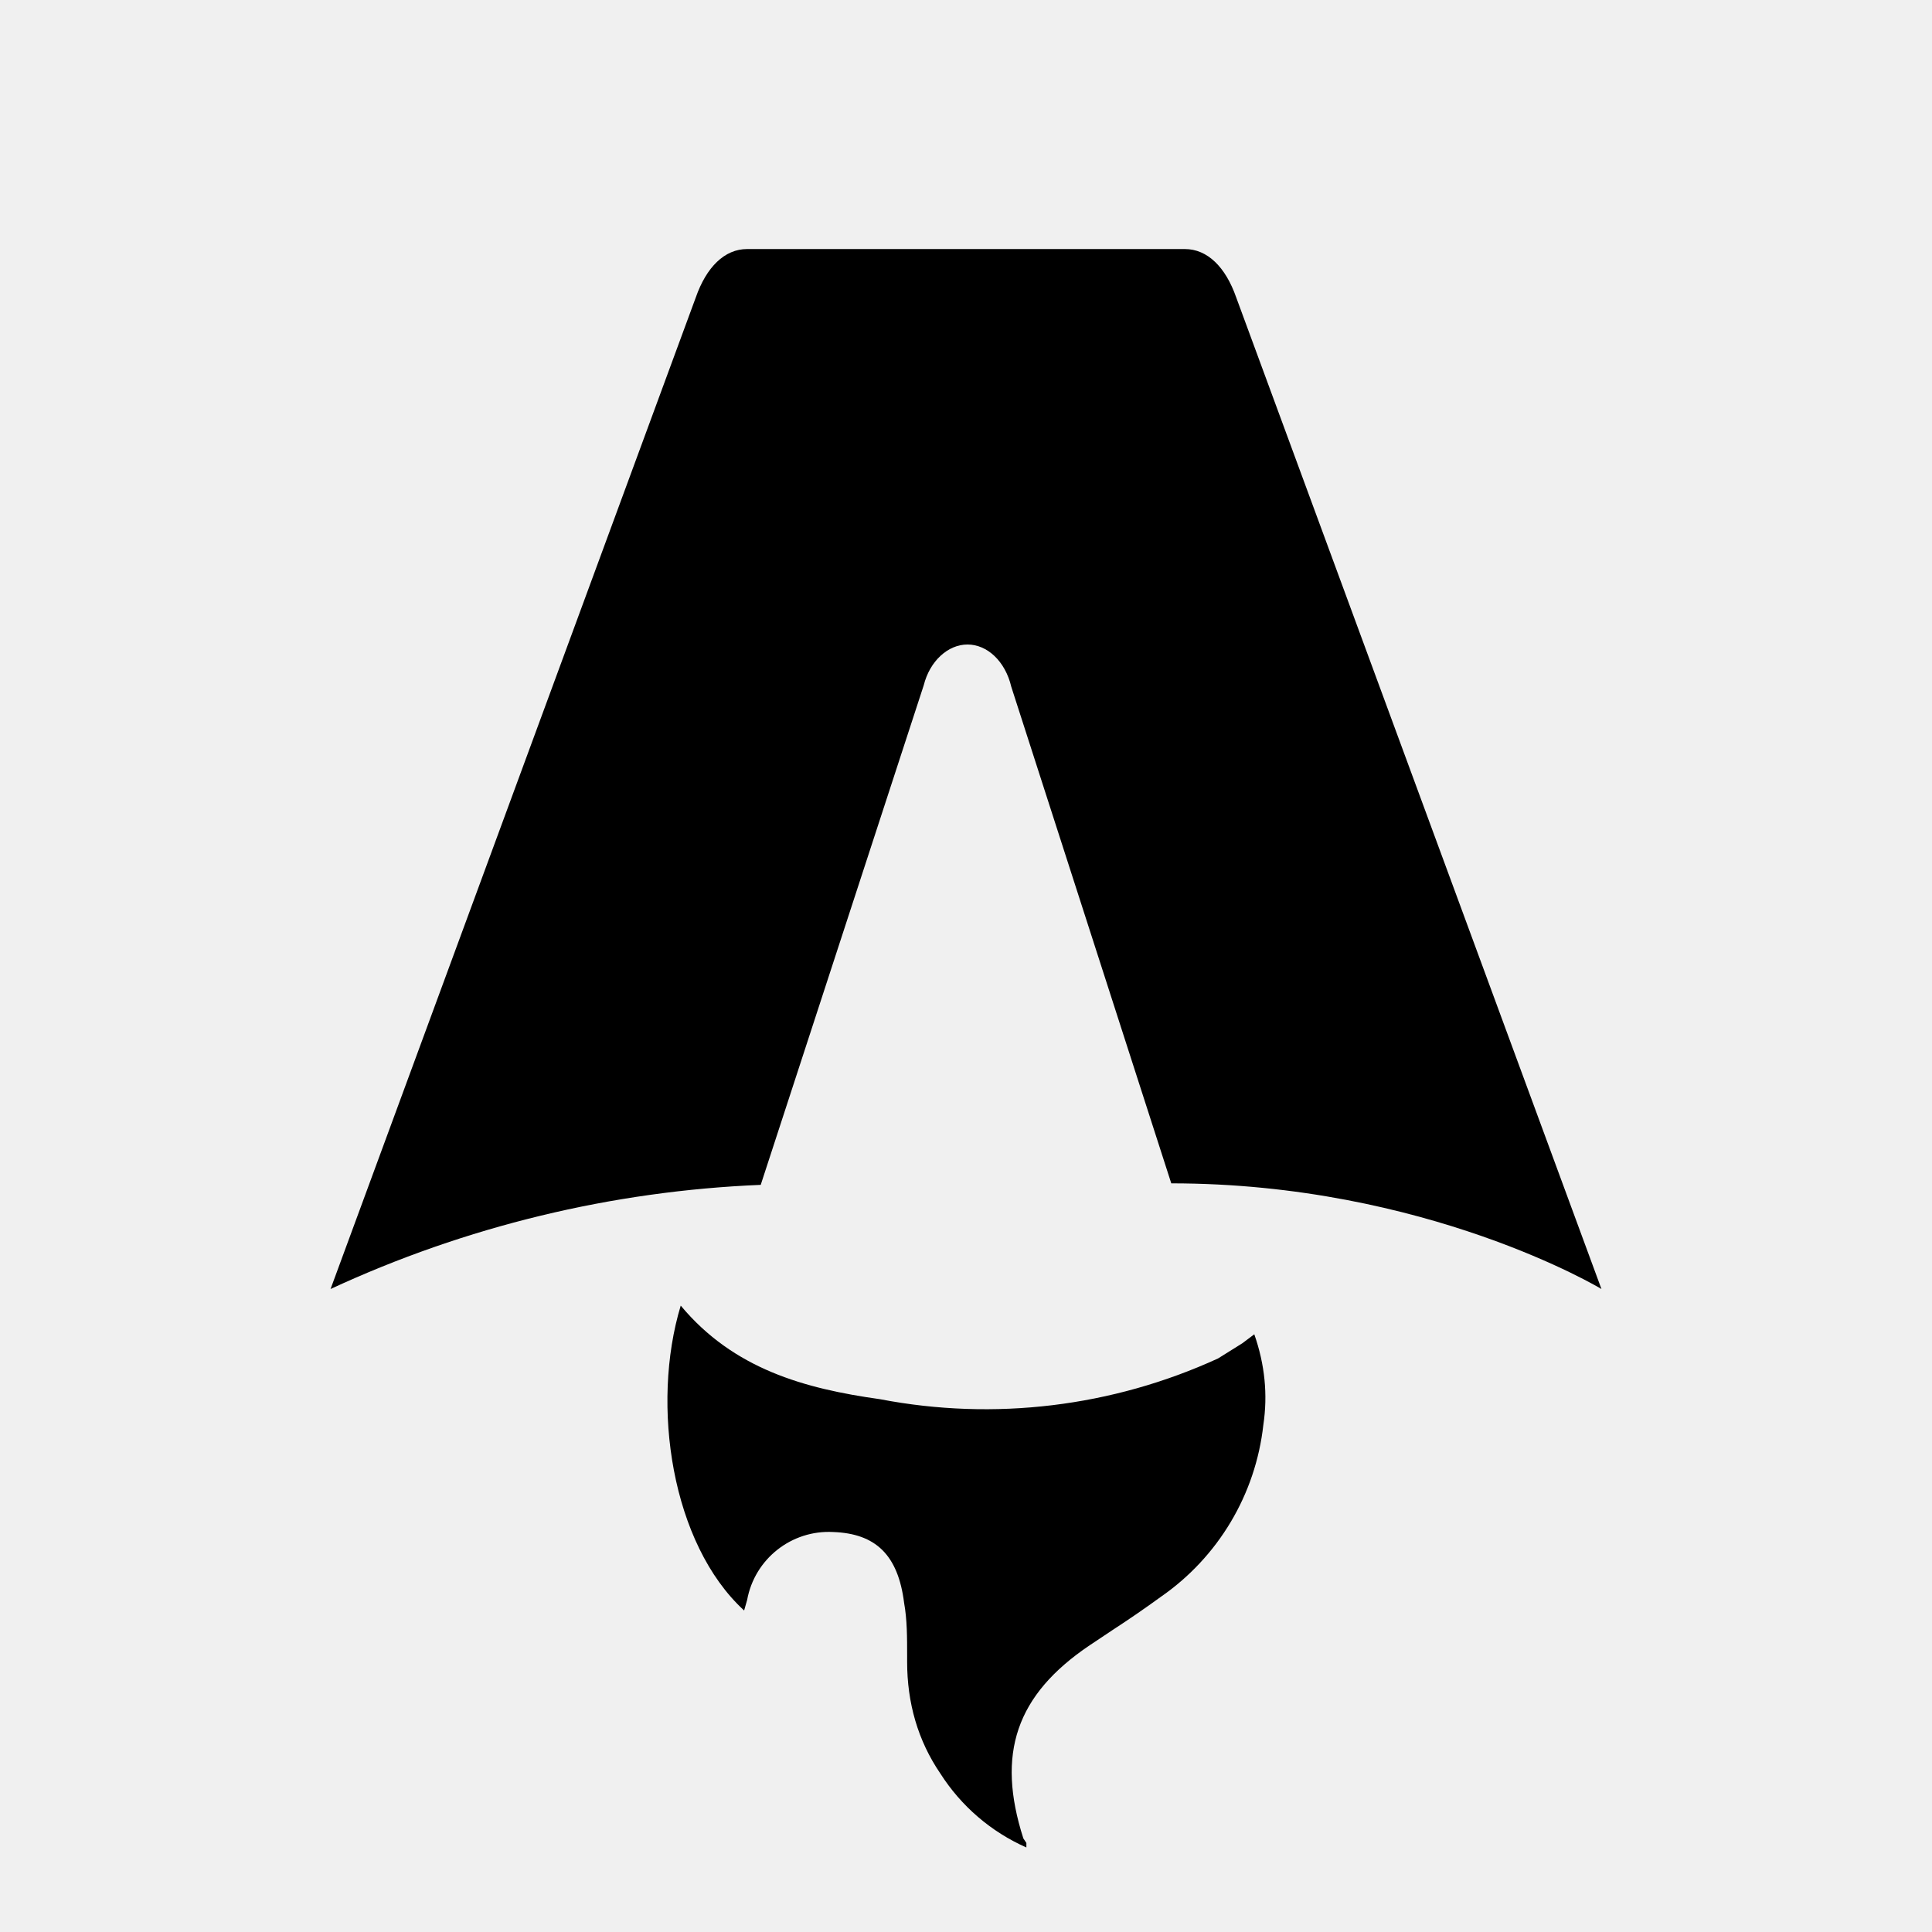
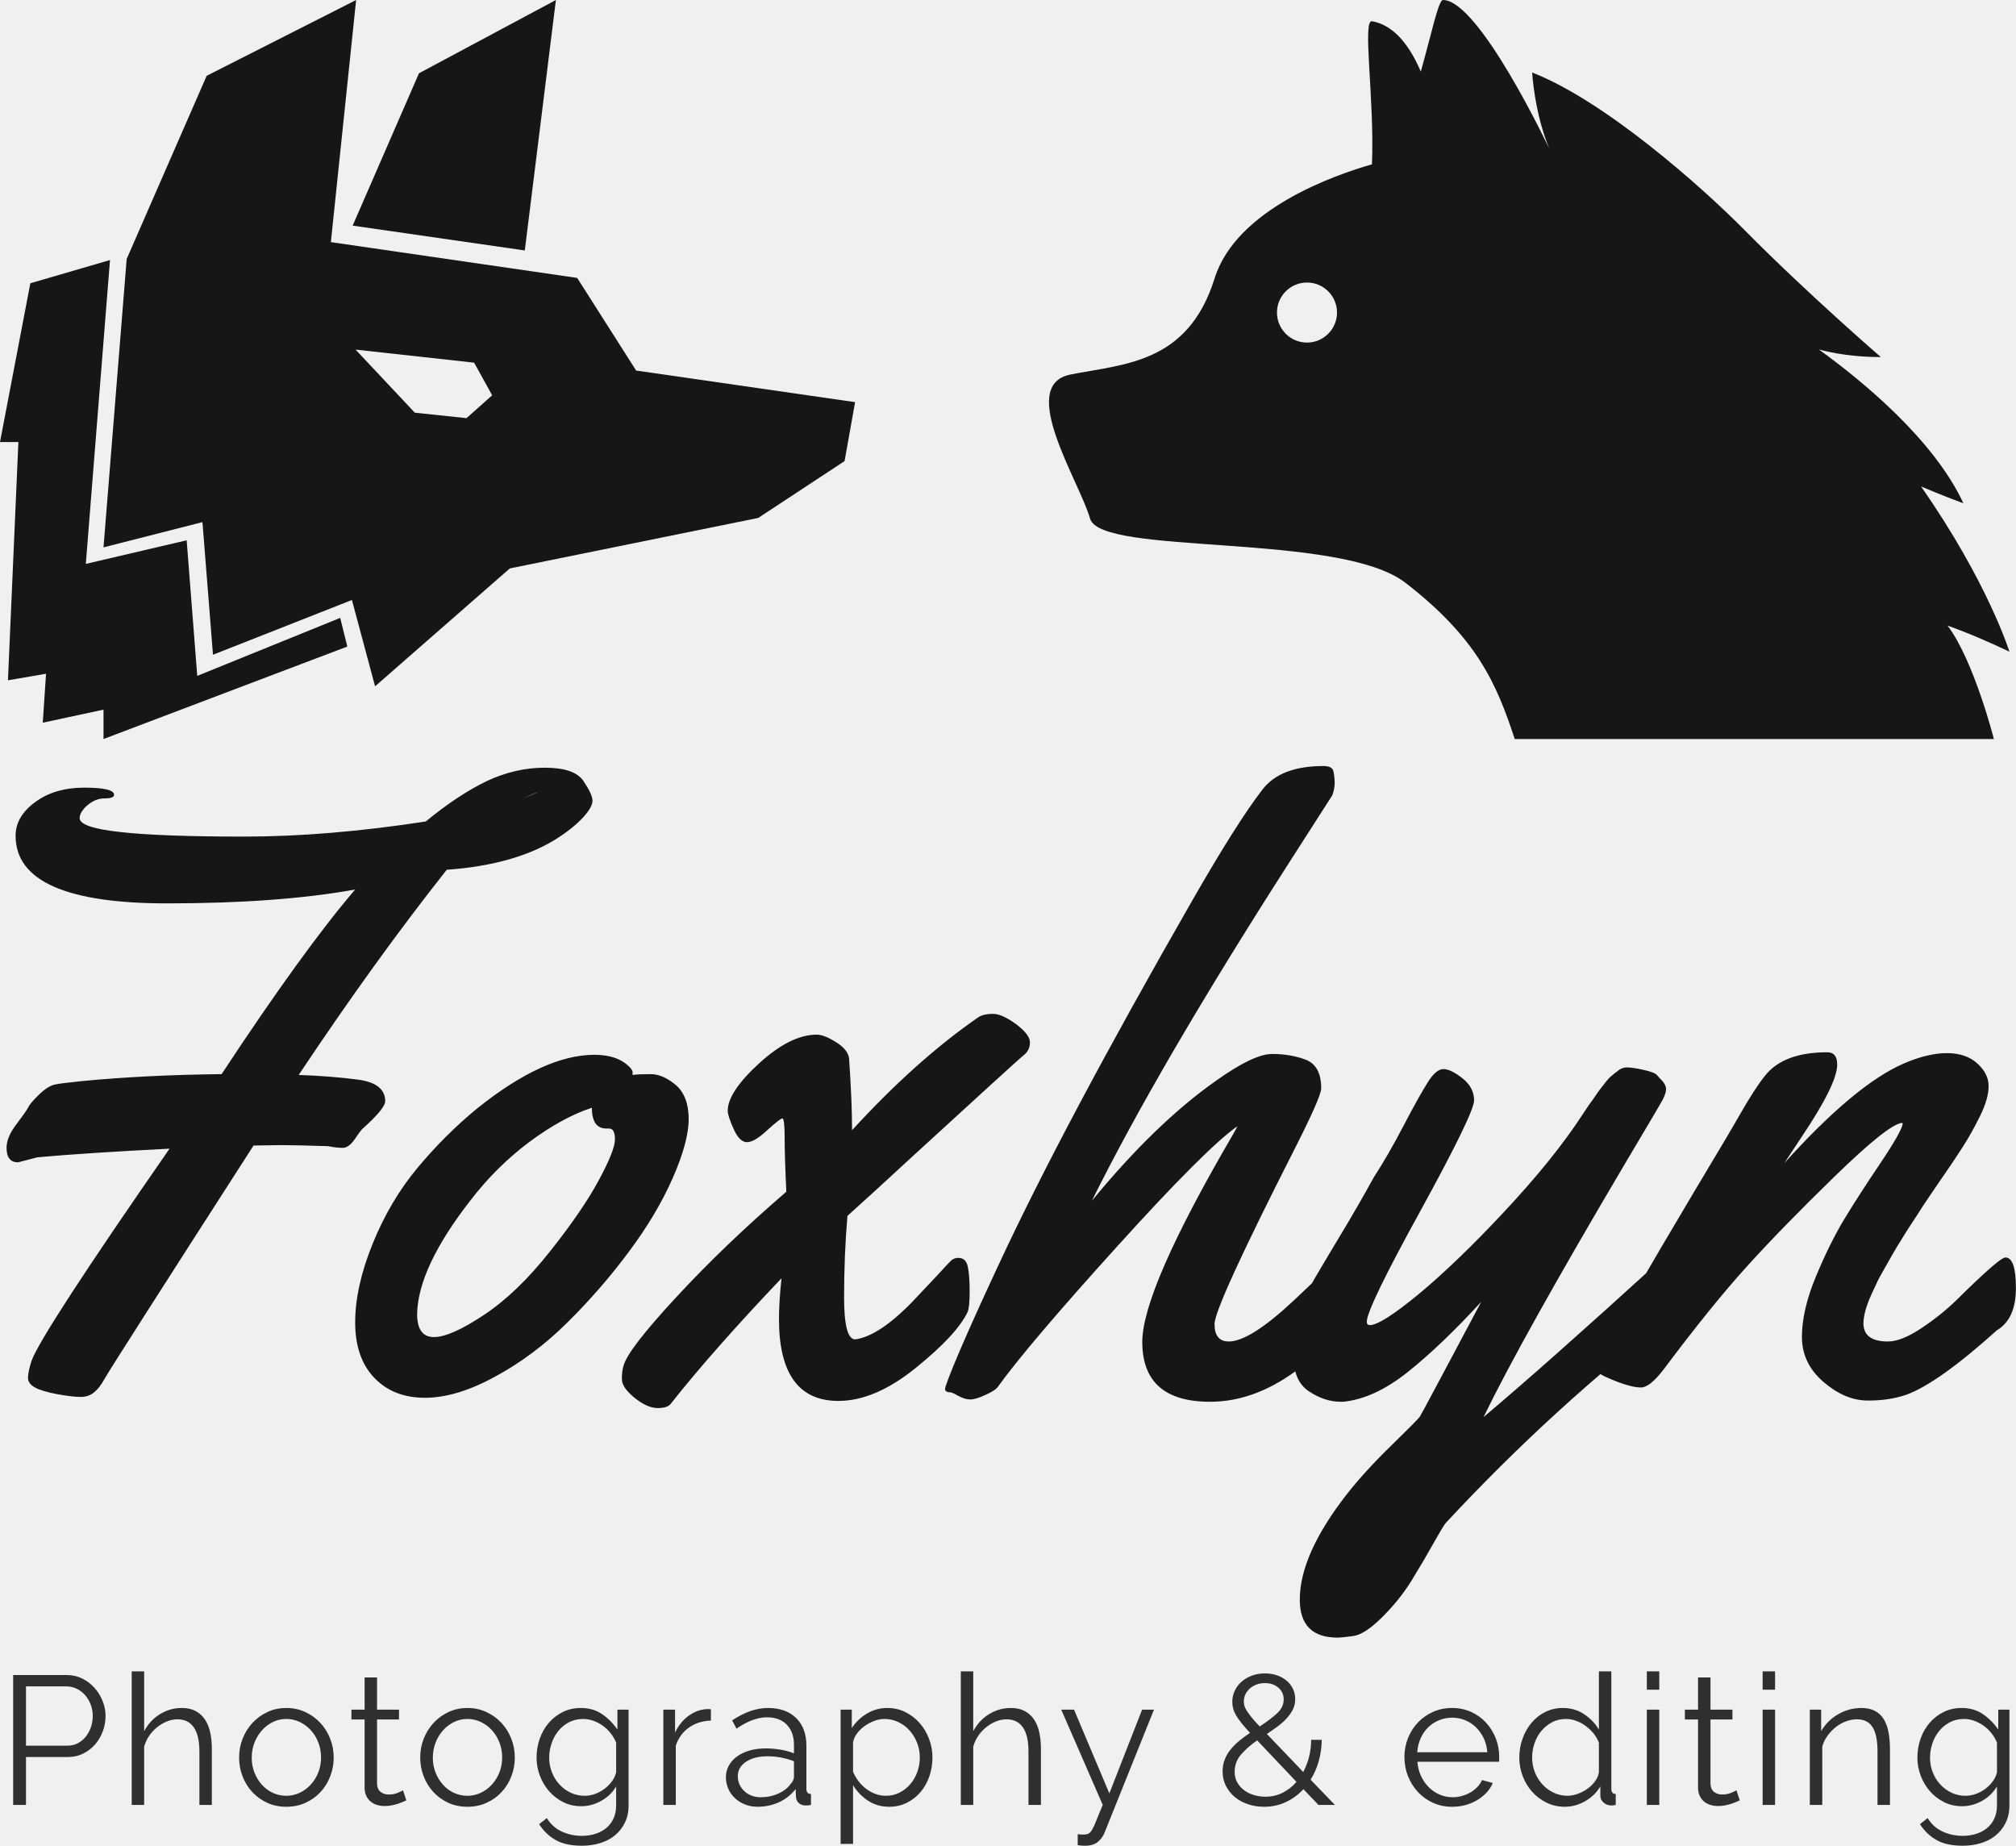
- <svg xmlns="http://www.w3.org/2000/svg" fill="none" viewBox="0 0 128 128">
-   <path d="M50.4 78.5a75.1 75.1 0 0 0-28.5 6.9l24.2-65.7c.7-2 1.9-3.2 3.4-3.2h29c1.5 0 2.7 1.2 3.4 3.2l24.2 65.7s-11.6-7-28.5-7L67 45.5c-.4-1.7-1.6-2.8-2.9-2.8-1.3 0-2.5 1.1-2.9 2.7L50.4 78.5Zm-1.1 28.2Zm-4.2-20.2c-2 6.6-.6 15.8 4.2 20.2a17.5 17.5 0 0 1 .2-.7 5.5 5.5 0 0 1 5.7-4.5c2.8.1 4.3 1.5 4.7 4.7.2 1.1.2 2.3.2 3.5v.4c0 2.7.7 5.2 2.2 7.4a13 13 0 0 0 5.7 4.9v-.3l-.2-.3c-1.8-5.6-.5-9.5 4.4-12.8l1.5-1a73 73 0 0 0 3.2-2.2 16 16 0 0 0 6.8-11.4c.3-2 .1-4-.6-6l-.8.6-1.6 1a37 37 0 0 1-22.4 2.7c-5-.7-9.7-2-13.2-6.2Z" />
-   <style>
-         path { fill: #000; }
-         @media (prefers-color-scheme: dark) {
-             path { fill: #FFF; }
-         }
-     </style>
+ <svg xmlns="http://www.w3.org/2000/svg" viewBox="0 0 644.104 589.656" width="5000" height="4577.33" preserveAspectRatio="none">
+   <defs />
+   <style>.a6izo4zJpcolor {fill:#2F2F2F;fill-opacity:1;}.aLgOaV3zRcolors-0 {fill:#161616;fill-opacity:1;}.amx2pT18w1colors-0 {fill:#161616;fill-opacity:1;}.companyName {fill:#161616;fill-opacity:1;}</style>
+   <g opacity="1" transform="rotate(0 4.2086 533.9606)">
+     <svg width="637.791" height="55.695" x="4.209" y="533.961" version="1.1" preserveAspectRatio="none" viewBox="3.56 -29.2 436.48 38.12">
+       <g transform="matrix(1 0 0 1 0 0)" class="a6izo4zJpcolor">
+         <path d="M6.36 0L3.56 0L3.56-28.40L15.32-28.40Q17.16-28.40 18.70-27.62Q20.24-26.84 21.36-25.58Q22.48-24.32 23.12-22.72Q23.76-21.12 23.76-19.48L23.76-19.48Q23.76-17.72 23.16-16.10Q22.56-14.48 21.48-13.24Q20.40-12 18.90-11.24Q17.40-10.48 15.56-10.48L15.56-10.48L6.36-10.48L6.36 0ZM6.36-25.92L6.36-12.96L15.44-12.96Q16.68-12.96 17.70-13.50Q18.72-14.04 19.44-14.94Q20.16-15.84 20.56-17.02Q20.96-18.20 20.96-19.48L20.96-19.48Q20.96-20.80 20.50-21.98Q20.04-23.16 19.26-24.04Q18.48-24.92 17.42-25.42Q16.36-25.92 15.20-25.92L15.20-25.92L6.36-25.92Z M47-12.20L47 0L44.28 0L44.28-11.64Q44.28-15.20 43.06-16.96Q41.84-18.72 39.48-18.72L39.48-18.72Q38.32-18.72 37.18-18.26Q36.04-17.80 35.04-17Q34.04-16.20 33.30-15.12Q32.56-14.04 32.20-12.76L32.20-12.76L32.20 0L29.48 0L29.48-29.20L32.20-29.20L32.20-16.12Q33.44-18.48 35.64-19.84Q37.84-21.20 40.40-21.20L40.40-21.20Q42.20-21.20 43.44-20.54Q44.68-19.88 45.48-18.70Q46.28-17.52 46.64-15.86Q47-14.20 47-12.20L47-12.20Z M63.28 0.40L63.28 0.40Q61 0.40 59.12-0.46Q57.24-1.32 55.86-2.80Q54.48-4.28 53.72-6.24Q52.96-8.20 52.96-10.36L52.96-10.36Q52.96-12.56 53.74-14.52Q54.52-16.48 55.90-17.96Q57.28-19.44 59.16-20.32Q61.04-21.20 63.28-21.20L63.28-21.20Q65.52-21.20 67.42-20.32Q69.32-19.44 70.70-17.96Q72.08-16.48 72.86-14.52Q73.64-12.56 73.64-10.36L73.64-10.36Q73.64-8.20 72.88-6.24Q72.12-4.28 70.74-2.80Q69.36-1.32 67.46-0.46Q65.56 0.40 63.28 0.40ZM55.72-10.32L55.72-10.32Q55.72-8.56 56.32-7.06Q56.92-5.56 57.94-4.42Q58.96-3.28 60.34-2.64Q61.72-2 63.28-2L63.28-2Q64.84-2 66.22-2.66Q67.60-3.32 68.64-4.46Q69.68-5.60 70.28-7.12Q70.88-8.64 70.88-10.40L70.88-10.40Q70.88-12.12 70.28-13.66Q69.68-15.20 68.64-16.34Q67.60-17.48 66.22-18.14Q64.84-18.80 63.28-18.80L63.28-18.80Q61.72-18.80 60.36-18.14Q59-17.48 57.96-16.32Q56.92-15.16 56.32-13.62Q55.72-12.08 55.72-10.32Z M88.80-3.20L89.52-1Q89.28-0.88 88.82-0.68Q88.36-0.48 87.76-0.28Q87.16-0.08 86.40 0.08Q85.64 0.24 84.80 0.24L84.80 0.24Q83.92 0.24 83.12 0Q82.32-0.24 81.72-0.74Q81.12-1.24 80.76-2Q80.40-2.76 80.40-3.76L80.40-3.76L80.40-18.68L77.52-18.68L77.52-20.84L80.40-20.84L80.40-27.88L83.12-27.88L83.12-20.84L87.92-20.84L87.92-18.68L83.12-18.68L83.12-4.52Q83.20-3.36 83.94-2.82Q84.68-2.28 85.64-2.28L85.64-2.28Q86.80-2.28 87.68-2.66Q88.56-3.04 88.80-3.20L88.80-3.20Z M102.88 0.40L102.88 0.40Q100.60 0.40 98.72-0.46Q96.84-1.32 95.46-2.80Q94.08-4.28 93.32-6.24Q92.56-8.20 92.56-10.36L92.56-10.36Q92.56-12.56 93.34-14.52Q94.12-16.48 95.50-17.96Q96.88-19.44 98.76-20.32Q100.64-21.20 102.88-21.20L102.88-21.20Q105.12-21.20 107.02-20.32Q108.92-19.44 110.30-17.96Q111.68-16.48 112.46-14.52Q113.24-12.56 113.24-10.36L113.24-10.36Q113.24-8.20 112.48-6.24Q111.72-4.28 110.34-2.80Q108.96-1.32 107.06-0.46Q105.16 0.40 102.88 0.40ZM95.32-10.32L95.32-10.32Q95.32-8.56 95.92-7.06Q96.52-5.56 97.54-4.42Q98.56-3.28 99.94-2.64Q101.32-2 102.88-2L102.88-2Q104.44-2 105.82-2.66Q107.20-3.32 108.24-4.46Q109.28-5.60 109.88-7.12Q110.48-8.64 110.48-10.40L110.48-10.40Q110.48-12.12 109.88-13.66Q109.28-15.20 108.24-16.34Q107.20-17.48 105.82-18.14Q104.44-18.80 102.88-18.80L102.88-18.80Q101.32-18.80 99.96-18.14Q98.60-17.48 97.56-16.32Q96.52-15.16 95.92-13.62Q95.32-12.08 95.32-10.32Z M127.76 0.28L127.76 0.28Q125.60 0.28 123.82-0.62Q122.04-1.52 120.74-3Q119.44-4.48 118.72-6.40Q118.00-8.32 118.00-10.36L118.00-10.36Q118.00-12.52 118.70-14.50Q119.40-16.48 120.68-17.96Q121.96-19.44 123.74-20.32Q125.52-21.20 127.68-21.20L127.68-21.20Q130.36-21.20 132.32-19.86Q134.28-18.52 135.68-16.48L135.68-16.48L135.68-20.84L138.12-20.84L138.12 0.08Q138.12 2.24 137.30 3.90Q136.48 5.56 135.10 6.68Q133.72 7.80 131.86 8.36Q130 8.92 127.92 8.92L127.92 8.92Q124.32 8.92 122.12 7.64Q119.92 6.36 118.56 4.20L118.56 4.20L120.24 2.88Q121.48 4.88 123.52 5.82Q125.56 6.76 127.92 6.76L127.92 6.76Q129.44 6.76 130.80 6.34Q132.16 5.92 133.18 5.10Q134.20 4.28 134.80 3.02Q135.40 1.76 135.40 0.08L135.40 0.08L135.40-4.04Q134.20-2.04 132.12-0.88Q130.04 0.28 127.76 0.28ZM128.52-2L128.52-2Q129.72-2 130.88-2.44Q132.04-2.88 132.98-3.62Q133.92-4.36 134.56-5.28Q135.20-6.20 135.40-7.16L135.40-7.16L135.40-13.60Q134.96-14.72 134.20-15.68Q133.44-16.64 132.48-17.32Q131.52-18 130.42-18.40Q129.32-18.80 128.20-18.80L128.20-18.80Q126.44-18.80 125.06-18.06Q123.68-17.32 122.72-16.12Q121.76-14.92 121.26-13.40Q120.76-11.88 120.76-10.32L120.76-10.32Q120.76-8.64 121.36-7.12Q121.96-5.60 123.02-4.46Q124.08-3.32 125.48-2.66Q126.88-2 128.52-2Z M156.12-20.92L156.12-18.44Q153.36-18.36 151.32-16.92Q149.28-15.48 148.44-12.96L148.44-12.96L148.44 0L145.72 0L145.72-20.84L148.28-20.84L148.28-15.84Q149.44-18.24 151.40-19.60Q153.36-20.96 155.60-20.96L155.60-20.96Q155.92-20.96 156.12-20.92L156.12-20.92Z M166.32 0.40L166.32 0.40Q164.84 0.40 163.58-0.10Q162.32-0.60 161.38-1.48Q160.44-2.36 159.92-3.54Q159.40-4.72 159.40-6.08L159.40-6.08Q159.40-7.44 160.04-8.60Q160.68-9.76 161.84-10.60Q163.00-11.44 164.60-11.90Q166.20-12.36 168.12-12.36L168.12-12.36Q169.72-12.36 171.36-12.08Q173.00-11.80 174.28-11.28L174.28-11.28L174.28-13.16Q174.28-15.92 172.72-17.54Q171.16-19.16 168.40-19.16L168.40-19.16Q166.80-19.16 165.12-18.52Q163.44-17.88 161.72-16.68L161.72-16.68L160.76-18.48Q164.80-21.20 168.60-21.20L168.60-21.20Q172.52-21.20 174.76-19Q177-16.80 177-12.92L177-12.92L177-3.52Q177-2.40 178-2.40L178-2.40L178 0Q177.32 0.12 176.96 0.12L176.96 0.12Q175.92 0.12 175.34-0.40Q174.76-0.92 174.72-1.84L174.72-1.84L174.64-3.48Q173.20-1.60 171.02-0.60Q168.84 0.40 166.32 0.40ZM166.96-1.68L166.96-1.68Q169.08-1.68 170.86-2.48Q172.64-3.28 173.56-4.60L173.56-4.60Q173.92-4.96 174.10-5.38Q174.28-5.80 174.28-6.16L174.28-6.16L174.28-9.56Q172.92-10.08 171.46-10.36Q170.00-10.64 168.48-10.64L168.48-10.64Q165.60-10.64 163.80-9.44Q162.00-8.24 162.00-6.28L162.00-6.28Q162.00-5.32 162.38-4.48Q162.76-3.64 163.42-3.02Q164.08-2.40 165.00-2.04Q165.92-1.68 166.96-1.68Z M195.12 0.40L195.12 0.40Q192.48 0.40 190.46-0.94Q188.44-2.28 187.20-4.32L187.20-4.32L187.20 8.52L184.48 8.52L184.48-20.84L186.92-20.84L186.92-16.80Q188.20-18.76 190.24-19.98Q192.28-21.20 194.68-21.20L194.68-21.20Q196.84-21.20 198.64-20.30Q200.44-19.40 201.76-17.90Q203.08-16.40 203.82-14.44Q204.56-12.48 204.56-10.40L204.56-10.40Q204.56-8.20 203.88-6.24Q203.20-4.28 201.94-2.80Q200.68-1.32 198.94-0.46Q197.20 0.40 195.12 0.40ZM194.36-2L194.36-2Q196.04-2 197.42-2.72Q198.80-3.44 199.78-4.62Q200.76-5.80 201.28-7.30Q201.80-8.80 201.80-10.40L201.80-10.40Q201.80-12.08 201.20-13.60Q200.60-15.12 199.56-16.28Q198.52-17.44 197.10-18.12Q195.68-18.80 194.04-18.80L194.04-18.80Q193-18.80 191.86-18.38Q190.72-17.96 189.74-17.26Q188.76-16.56 188.06-15.62Q187.36-14.68 187.20-13.64L187.20-13.64L187.20-7.24Q187.68-6.12 188.42-5.16Q189.16-4.20 190.10-3.50Q191.04-2.80 192.12-2.40Q193.20-2 194.36-2Z M228.28-12.20L228.28 0L225.56 0L225.56-11.64Q225.56-15.20 224.34-16.96Q223.12-18.72 220.76-18.72L220.76-18.72Q219.60-18.72 218.46-18.26Q217.32-17.80 216.32-17Q215.32-16.20 214.58-15.12Q213.84-14.04 213.48-12.76L213.48-12.76L213.48 0L210.76 0L210.76-29.20L213.48-29.20L213.48-16.12Q214.72-18.48 216.92-19.84Q219.12-21.20 221.68-21.20L221.68-21.20Q223.48-21.20 224.72-20.54Q225.96-19.88 226.76-18.70Q227.56-17.52 227.92-15.86Q228.28-14.20 228.28-12.20L228.28-12.20Z M236.32 8.80L236.32 6.40Q236.64 6.44 236.94 6.46Q237.24 6.48 237.52 6.48L237.52 6.48Q238.24 6.48 238.66 6.28Q239.08 6.08 239.48 5.40Q239.88 4.72 240.38 3.44Q240.88 2.16 241.80 0L241.80 0L232.72-20.84L235.52-20.84L243.24-2.52L250.40-20.84L253.00-20.84L242.20 6.04Q241.76 7.20 240.74 8.06Q239.72 8.92 237.96 8.92L237.96 8.92Q237.56 8.92 237.20 8.90Q236.84 8.88 236.32 8.80L236.32 8.80Z M292.56 0L288.96 0L285.68-3.44Q284-1.64 281.82-0.62Q279.64 0.40 277.08 0.40L277.08 0.40Q275.20 0.40 273.54-0.16Q271.88-0.72 270.66-1.74Q269.44-2.76 268.72-4.18Q268-5.60 268-7.32L268-7.32Q268-8.76 268.48-9.96Q268.96-11.16 269.80-12.18Q270.64-13.20 271.72-14.08Q272.80-14.96 274-15.76L274-15.76Q272.92-16.92 272.18-17.84Q271.44-18.76 270.98-19.54Q270.52-20.32 270.32-21.04Q270.12-21.76 270.12-22.52L270.12-22.52Q270.12-23.84 270.66-24.98Q271.20-26.12 272.16-26.96Q273.12-27.80 274.42-28.28Q275.72-28.76 277.24-28.76L277.24-28.76Q278.64-28.76 279.84-28.36Q281.04-27.96 281.94-27.22Q282.84-26.48 283.36-25.44Q283.88-24.40 283.88-23.16L283.88-23.16Q283.88-21.92 283.38-20.90Q282.88-19.88 282.04-18.96Q281.20-18.04 280.08-17.20Q278.96-16.36 277.68-15.52L277.68-15.52L285.64-7.20Q286.44-8.72 286.90-10.50Q287.36-12.28 287.36-14.24L287.36-14.24L289.68-14.24Q289.64-11.76 289.02-9.56Q288.40-7.36 287.24-5.52L287.24-5.52L292.56 0ZM277.36-1.80L277.36-1.80Q279.40-1.80 281.12-2.66Q282.84-3.52 284.16-5.04L284.16-5.04L275.56-14.12Q273.44-12.64 272.04-11.02Q270.64-9.40 270.64-7.24L270.64-7.24Q270.64-5.92 271.22-4.90Q271.80-3.88 272.76-3.18Q273.72-2.48 274.92-2.14Q276.12-1.80 277.36-1.80ZM272.64-22.60L272.64-22.60Q272.64-22.12 272.78-21.64Q272.92-21.16 273.32-20.54Q273.72-19.92 274.38-19.10Q275.04-18.28 276.12-17.16L276.12-17.16Q278.44-18.68 279.90-20.02Q281.36-21.36 281.36-23.08L281.36-23.08Q281.36-24.64 280.20-25.64Q279.04-26.64 277.24-26.64L277.24-26.64Q276.24-26.64 275.40-26.32Q274.56-26 273.94-25.44Q273.32-24.88 272.98-24.16Q272.64-23.44 272.64-22.60Z M318.20 0.40L318.20 0.40Q315.92 0.40 314.02-0.46Q312.12-1.32 310.72-2.82Q309.32-4.32 308.54-6.28Q307.76-8.24 307.76-10.48L307.76-10.48Q307.76-12.68 308.54-14.62Q309.32-16.56 310.70-18.02Q312.08-19.48 314.00-20.34Q315.92-21.20 318.16-21.20L318.16-21.20Q320.44-21.20 322.34-20.34Q324.24-19.48 325.60-18Q326.96-16.52 327.72-14.60Q328.48-12.68 328.48-10.52L328.48-10.52Q328.48-10.20 328.48-9.88Q328.48-9.56 328.44-9.44L328.44-9.44L310.60-9.44Q310.72-7.76 311.38-6.34Q312.04-4.92 313.08-3.88Q314.12-2.84 315.46-2.26Q316.80-1.68 318.32-1.68L318.32-1.68Q319.32-1.68 320.32-1.96Q321.32-2.24 322.16-2.72Q323.00-3.20 323.68-3.90Q324.36-4.60 324.72-5.44L324.72-5.44L327.08-4.80Q326.60-3.64 325.72-2.70Q324.84-1.76 323.68-1.06Q322.52-0.36 321.12 0.02Q319.72 0.40 318.20 0.40ZM310.56-11.52L325.88-11.52Q325.76-13.20 325.10-14.58Q324.44-15.96 323.42-16.96Q322.40-17.96 321.06-18.52Q319.72-19.08 318.20-19.08L318.20-19.08Q316.68-19.08 315.32-18.52Q313.96-17.96 312.94-16.96Q311.92-15.96 311.30-14.56Q310.68-13.16 310.56-11.52L310.56-11.52Z M342.84 0.40L342.84 0.40Q340.68 0.40 338.84-0.50Q337.00-1.40 335.68-2.88Q334.36-4.36 333.62-6.30Q332.88-8.24 332.88-10.36L332.88-10.36Q332.88-12.56 333.60-14.54Q334.32-16.52 335.58-18Q336.84-19.48 338.58-20.34Q340.32-21.20 342.40-21.20L342.40-21.20Q345.04-21.20 347.08-19.82Q349.12-18.44 350.28-16.48L350.28-16.48L350.28-29.20L353.00-29.20L353.00-3.52Q353.00-2.40 353.96-2.40L353.96-2.40L353.96 0Q353.36 0.12 353.00 0.12L353.00 0.12Q352.04 0.12 351.32-0.50Q350.60-1.12 350.60-2L350.60-2L350.60-4.04Q349.36-2 347.24-0.80Q345.12 0.40 342.84 0.40ZM343.44-2L343.44-2Q344.44-2 345.58-2.40Q346.72-2.80 347.72-3.50Q348.72-4.20 349.42-5.14Q350.12-6.08 350.28-7.16L350.28-7.16L350.28-13.60Q349.88-14.68 349.12-15.62Q348.36-16.56 347.38-17.28Q346.40-18 345.28-18.40Q344.16-18.80 343.08-18.80L343.08-18.80Q341.40-18.80 340.04-18.08Q338.68-17.36 337.70-16.18Q336.72-15 336.20-13.48Q335.68-11.96 335.68-10.36L335.68-10.36Q335.68-8.68 336.28-7.16Q336.88-5.64 337.92-4.50Q338.96-3.36 340.38-2.68Q341.80-2 343.44-2Z M363.48 0L360.76 0L360.76-20.84L363.48-20.84L363.48 0ZM363.48-25.20L360.76-25.20L360.76-29.20L363.48-29.20L363.48-25.20Z M380.36-3.20L381.08-1Q380.84-0.88 380.38-0.68Q379.92-0.48 379.32-0.28Q378.72-0.08 377.96 0.08Q377.20 0.24 376.36 0.24L376.36 0.24Q375.48 0.24 374.68 0Q373.88-0.24 373.28-0.74Q372.68-1.24 372.32-2Q371.96-2.76 371.96-3.76L371.96-3.76L371.96-18.68L369.08-18.68L369.08-20.84L371.96-20.84L371.96-27.88L374.68-27.88L374.68-20.84L379.48-20.84L379.48-18.68L374.68-18.68L374.68-4.52Q374.76-3.36 375.50-2.82Q376.24-2.28 377.20-2.28L377.20-2.28Q378.36-2.28 379.24-2.66Q380.12-3.04 380.36-3.20L380.36-3.20Z M388.80 0L386.08 0L386.08-20.84L388.80-20.84L388.80 0ZM388.80-25.20L386.08-25.20L386.08-29.20L388.80-29.20L388.80-25.20Z M413.92-12.20L413.92 0L411.20 0L411.20-11.64Q411.20-15.36 410.10-17.04Q409.00-18.72 406.72-18.72L406.72-18.72Q405.52-18.72 404.32-18.28Q403.12-17.84 402.10-17.04Q401.08-16.24 400.28-15.14Q399.48-14.04 399.12-12.76L399.12-12.76L399.12 0L396.40 0L396.40-20.84L398.88-20.84L398.88-16.12Q400.16-18.40 402.54-19.80Q404.92-21.20 407.72-21.20L407.72-21.20Q409.44-21.20 410.64-20.56Q411.84-19.92 412.56-18.76Q413.28-17.60 413.60-15.92Q413.92-14.24 413.92-12.20L413.92-12.20Z M429.68 0.28L429.68 0.28Q427.52 0.28 425.74-0.62Q423.96-1.52 422.66-3Q421.36-4.48 420.64-6.40Q419.92-8.32 419.92-10.36L419.92-10.36Q419.92-12.52 420.62-14.50Q421.32-16.48 422.60-17.96Q423.88-19.44 425.66-20.32Q427.44-21.20 429.60-21.20L429.60-21.20Q432.28-21.20 434.24-19.86Q436.20-18.52 437.60-16.48L437.60-16.48L437.60-20.84L440.04-20.84L440.04 0.08Q440.04 2.24 439.22 3.90Q438.40 5.56 437.02 6.68Q435.64 7.80 433.78 8.36Q431.92 8.92 429.84 8.92L429.84 8.92Q426.24 8.92 424.04 7.64Q421.84 6.36 420.48 4.20L420.48 4.20L422.16 2.88Q423.40 4.88 425.44 5.82Q427.48 6.76 429.84 6.76L429.84 6.76Q431.36 6.76 432.72 6.34Q434.08 5.92 435.10 5.10Q436.12 4.28 436.72 3.02Q437.32 1.76 437.32 0.08L437.32 0.08L437.32-4.04Q436.12-2.04 434.04-0.88Q431.96 0.28 429.68 0.28ZM430.44-2L430.44-2Q431.64-2 432.80-2.44Q433.96-2.88 434.90-3.62Q435.84-4.36 436.48-5.28Q437.12-6.20 437.32-7.16L437.32-7.16L437.32-13.60Q436.88-14.72 436.12-15.68Q435.36-16.64 434.40-17.32Q433.44-18 432.34-18.40Q431.24-18.80 430.12-18.80L430.12-18.80Q428.36-18.80 426.98-18.06Q425.60-17.32 424.64-16.12Q423.68-14.92 423.18-13.40Q422.68-11.88 422.68-10.32L422.68-10.32Q422.68-8.64 423.28-7.12Q423.88-5.60 424.94-4.46Q426.00-3.32 427.40-2.66Q428.80-2 430.44-2Z" />
+       </g>
+     </svg>
+   </g>
+   <g opacity="1" transform="rotate(0 2.1043 244.7147)">
+     <svg width="642" height="278.475" x="2.104" y="244.715" version="1.1" preserveAspectRatio="none" viewBox="7.031 -29.551 95.683 41.504">
+       <g transform="matrix(1 0 0 1 0 0)" class="companyName">
+         <path d="M8.50-10.92L7.58-10.68Q7.03-10.68 7.03-11.37L7.03-11.37Q7.03-11.88 7.49-12.48Q7.95-13.09 8.05-13.28Q8.14-13.48 8.56-13.89Q8.98-14.30 9.31-14.38Q9.63-14.45 10.63-14.55L10.63-14.55Q13.67-14.84 17.27-14.88L17.27-14.88Q21.17-20.80 23.63-23.67L23.63-23.67Q19.98-23.01 14.67-23.01L14.67-23.01Q7.46-23.01 7.46-26.23L7.46-26.23Q7.46-27.15 8.39-27.83Q9.32-28.52 10.73-28.52Q12.15-28.52 12.15-28.18L12.15-28.18Q12.15-28.01 11.71-28.01Q11.27-28.01 10.89-27.69Q10.51-27.36 10.51-27.07L10.51-27.07Q10.51-26.62 12.42-26.41Q14.34-26.19 18.33-26.19Q22.32-26.19 26.99-26.91L26.99-26.91Q28.54-28.18 29.89-28.83Q31.25-29.47 32.66-29.47Q34.06-29.47 34.49-28.85Q34.92-28.22 34.93-27.91Q34.94-27.60 34.47-27.09Q34.00-26.58 33.16-26.05L33.16-26.05Q31.19-24.84 27.99-24.61L27.99-24.61Q24.57-20.29 20.94-14.84L20.94-14.84Q22.44-14.79 23.75-14.62Q25.06-14.45 25.06-13.59L25.06-13.59Q25.06-13.24 23.95-12.25L23.95-12.25Q23.83-12.11 23.65-11.84L23.65-11.84Q23.34-11.37 23.04-11.37Q22.73-11.37 22.34-11.45L22.34-11.45Q20.82-11.50 20.06-11.50L20.06-11.50L18.79-11.48Q11.91-0.78 11.69-0.36Q11.46 0.06 11.20 0.27Q10.94 0.49 10.55 0.49Q10.16 0.49 9.45 0.36Q8.75 0.23 8.40 0.05Q8.05-0.14 8.05-0.42Q8.05-0.70 8.22-1.23L8.22-1.23Q8.69-2.54 14.79-11.33L14.79-11.33Q10.82-11.13 8.50-10.92L8.50-10.92ZM31.62-28.01L32.38-28.32Q32.07-28.22 31.62-28.01L31.62-28.01Z M37.70-14.88Q38.28-14.88 38.90-14.36Q39.51-13.83 39.51-12.74Q39.51-11.66 38.75-9.93Q37.99-8.20 36.66-6.42Q35.33-4.63 33.74-3.06Q32.15-1.48 30.30-0.48Q28.46 0.53 26.95 0.53Q25.45 0.53 24.54-0.42Q23.63-1.37 23.63-3.06Q23.63-4.75 24.46-6.80Q25.29-8.85 26.60-10.42Q27.91-11.99 29.43-13.24L29.43-13.24Q32.62-15.80 35.02-15.80L35.02-15.80Q36.09-15.80 36.64-15.27L36.64-15.27Q36.84-15.10 36.84-14.96L36.84-14.96L36.84-14.84Q37.11-14.88 37.70-14.88ZM35.72-12.29L35.72-12.29L35.59-12.29Q34.90-12.29 34.90-13.28L34.90-13.28Q33.48-12.81 31.91-11.64Q30.35-10.47 29.12-8.87L29.12-8.87Q26.62-5.66 26.58-3.46L26.58-3.46Q26.58-2.36 27.38-2.36Q28.18-2.36 29.77-3.42Q31.35-4.47 32.90-6.43Q34.45-8.38 35.22-9.81Q36.00-11.25 36.00-11.77Q36.00-12.29 35.72-12.29Z M53.32-17.60L53.32-17.60Q53.57-17.75 54.00-17.75Q54.43-17.75 55.10-17.26Q55.76-16.76 55.76-16.40Q55.76-16.04 55.51-15.82Q55.25-15.61 53.72-14.21Q52.19-12.81 50.21-11.00Q48.24-9.18 47.07-8.13L47.07-8.13Q46.91-6.25 46.91-4.25Q46.91-2.25 47.44-2.25L47.44-2.25Q48.57-2.40 50.18-4.06L50.18-4.06Q50.76-4.67 51.34-5.29Q51.91-5.92 52.04-6.03Q52.17-6.13 52.36-6.13L52.36-6.13Q52.71-6.13 52.80-5.72Q52.89-5.31 52.89-4.54Q52.89-3.77 52.79-3.55L52.79-3.55Q52.27-2.46 50.32-0.89Q48.38 0.68 46.64 0.68L46.64 0.68Q43.81 0.68 43.81-3.22L43.81-3.22Q43.81-4.02 43.93-5.16L43.93-5.16Q40.66-1.72 38.67 0.80L38.67 0.80Q38.52 1.02 38.03 1.02Q37.54 1.02 36.93 0.53Q36.33 0.04 36.33-0.36Q36.33-0.76 36.41-1.00L36.41-1.00Q36.62-1.78 38.92-4.26Q41.21-6.74 44.16-9.28L44.16-9.28Q44.08-10.96 44.08-11.87Q44.08-12.77 43.97-12.77Q43.87-12.77 43.25-12.21Q42.64-11.64 42.29-11.64Q41.93-11.64 41.65-12.27Q41.37-12.89 41.37-13.14L41.37-13.14Q41.37-14.02 42.86-15.39Q44.36-16.76 45.61-16.76L45.61-16.76Q45.96-16.76 46.53-16.40Q47.11-16.04 47.15-15.61L47.15-15.61Q47.29-13.55 47.29-12.21L47.29-12.21Q50.35-15.55 53.32-17.60Z M71.11-5.76L71.11-5.76Q71.25-4.86 71.25-4.35Q71.25-3.83 71.06-3.45Q70.88-3.07 70.24-2.37Q69.61-1.68 68.73-0.98L68.73-0.98Q66.58 0.72 64.34 0.72L64.34 0.72Q61.11 0.72 61.11-2.13L61.11-2.13Q61.11-4.61 65.43-12.01L65.43-12.01Q65.59-12.29 65.64-12.40L65.64-12.40Q64.14-11.35 59.89-6.65Q55.64-1.95 54.24 0L54.24 0Q54.12 0.18 53.65 0.39Q53.18 0.61 52.92 0.61Q52.66 0.61 52.35 0.44Q52.05 0.27 51.97 0.27L51.97 0.27Q51.72 0.27 51.72 0.11Q51.72-0.06 52.41-1.69Q53.11-3.32 54.24-5.74L54.24-5.74Q57.34-12.42 63.48-23.13L63.48-23.13Q65.63-26.88 66.84-28.44L66.84-28.44Q67.70-29.55 69.73-29.55L69.73-29.55Q70.16-29.55 70.21-29.30Q70.27-29.04 70.27-28.75Q70.27-28.46 70.16-28.16L70.16-28.16L68.07-24.90Q61.86-15.21 58.71-8.85L58.71-8.85Q61.76-12.56 64.63-14.57L64.63-14.57Q66.41-15.84 67.29-15.84Q68.18-15.84 68.91-15.56Q69.63-15.27 69.63-14.20L69.63-14.20Q69.63-13.81 68.36-11.31L68.36-11.31Q64.55-3.81 64.55-2.98Q64.55-2.15 65.23-2.15L65.23-2.15Q66.23-2.15 68.30-4.08L68.30-4.08Q69.86-5.55 70.27-5.96L70.27-5.96Q70.51-6.13 70.70-6.13L70.70-6.13Q71.07-6.13 71.11-5.76Z M75.57 6.48L75.57 6.48Q75.47 6.58 74.97 7.47Q74.47 8.36 73.91 9.27Q73.34 10.18 72.51 11.00Q71.68 11.82 71.12 11.88Q70.57 11.95 70.41 11.95L70.41 11.95Q68.61 11.95 68.61 10.14L68.61 10.14Q68.61 8.01 70.82 5.16L70.82 5.16Q71.66 4.08 72.93 2.84Q74.20 1.60 74.32 1.44Q74.43 1.27 77.25-4.04L77.25-4.04Q75.37-1.99 73.77-0.71Q72.17 0.57 70.68 0.72L70.68 0.72L70.55 0.72Q69.79 0.72 69.04 0.22Q68.30-0.27 68.30-1.52L68.30-1.52Q68.30-3.38 69.30-5.12L69.30-5.12Q69.65-5.72 70.52-7.17Q71.39-8.61 72.13-9.96L72.13-9.96Q72.83-11.04 73.57-12.46Q74.32-13.89 74.71-14.50Q75.10-15.12 75.45-15.12Q75.80-15.12 76.36-14.68Q76.91-14.24 76.91-13.63Q76.91-13.03 74.36-8.38Q71.80-3.73 71.80-3.09L71.80-3.09Q71.80-2.93 71.95-2.93L71.95-2.93Q72.48-2.93 74.29-4.42Q76.09-5.92 78.28-8.26L78.28-8.26Q80.72-10.86 82.11-13.01L82.11-13.01Q82.29-13.28 82.39-13.43Q82.50-13.57 82.67-13.82Q82.83-14.06 82.94-14.20Q83.05-14.34 83.19-14.52Q83.34-14.71 83.46-14.80Q83.57-14.90 83.71-15L83.71-15Q83.93-15.20 84.19-15.20Q84.45-15.20 84.99-15.08Q85.53-14.96 85.63-14.82Q85.74-14.69 85.86-14.57L85.86-14.57Q86.05-14.36 86.05-14.17Q86.05-13.98 85.90-13.68Q85.74-13.38 84.08-10.59L84.08-10.59Q79.20-2.34 77.36 1.45L77.36 1.45Q80.33-1.05 85.72-5.96L85.72-5.96Q85.94-6.13 86.15-6.13L86.15-6.13Q86.76-6.13 86.76-4.28L86.76-4.28Q86.76-3.73 86.56-3.55L86.56-3.55Q80.72 0.94 75.57 6.48Z M95.45-3.01L95.45-3.01Q95.45-2.15 96.62-2.15L96.62-2.15Q97.25-2.15 98.19-2.77Q99.14-3.40 99.90-4.14L99.90-4.14Q101.93-6.15 102.21-6.15L102.21-6.15Q102.71-6.15 102.71-4.69Q102.71-3.22 101.80-2.68L101.80-2.68Q99.00-0.16 97.48 0.39L97.48 0.39Q96.62 0.68 95.59 0.66Q94.55 0.64 93.54-0.23Q92.52-1.11 92.52-2.37Q92.52-3.63 93.18-5.23Q93.85-6.84 94.54-7.98Q95.23-9.12 96.25-10.63Q97.27-12.15 97.32-12.52L97.32-12.52L97.29-12.56Q96.64-12.50 94.09-10.02Q91.54-7.54 89.88-5.70Q88.22-3.87 85.92-0.80L85.92-0.80Q85.27 0.04 84.86 0.04Q84.45 0.04 83.76-0.22Q83.07-0.49 82.91-0.61Q82.75-0.72 82.75-0.96Q82.75-1.19 82.89-1.53Q83.03-1.88 83.15-2.10Q83.28-2.32 83.57-2.79Q83.87-3.26 84.74-4.78Q85.61-6.29 87.40-9.30Q89.20-12.30 89.55-12.93L89.55-12.93Q90.29-14.22 90.76-14.80L90.76-14.80Q91.64-15.92 93.73-15.92L93.73-15.92Q94.20-15.92 94.20-15.33L94.20-15.33Q94.20-14.41 92.50-11.88L92.50-11.88L91.68-10.64Q95.06-14.39 97.38-15.39L97.38-15.39Q98.52-15.88 99.42-15.88Q100.33-15.88 100.87-15.39Q101.41-14.90 101.41-14.31Q101.41-13.71 101.00-12.88Q100.59-12.05 100.17-11.40Q99.75-10.74 99.06-9.75Q98.38-8.75 98.32-8.66Q98.26-8.57 98.02-8.19Q97.77-7.81 97.66-7.64Q97.54-7.46 97.27-7.02Q96.99-6.58 96.83-6.29Q96.66-6.00 96.42-5.57Q96.17-5.14 96.03-4.82Q95.88-4.51 95.72-4.14L95.72-4.14Q95.45-3.46 95.45-3.01Z" />
+       </g>
+     </svg>
+   </g>
+   <g opacity="1" transform="rotate(0 335.146 0)">
+     <svg width="306.854" height="236.096" x="335.146" y="0" version="1.1" preserveAspectRatio="none" viewBox="4.212 9.581 46.576 35.836">
+       <g transform="matrix(1 0 0 1 0 0)" class="amx2pT18w1colors-0">
+         <path d="M50.788,41.18c0,0-1.049-3.377-4.286-8.01c1.115,0.475,2.055,0.816,2.055,0.816c-1.427-3.064-4.822-5.875-7.008-7.459  c0.689,0.184,1.707,0.369,3.004,0.369c0,0-3.594-3.107-6.592-6.141c-2.141-2.166-6.82-6.299-10.318-7.658  c0,0,0.106,1.943,0.83,3.693c0,0-3.399-7.211-5.155-7.209c-0.218,0-0.549,1.605-1.074,3.471c-0.521-1.215-1.277-2.252-2.366-2.441  c-0.484-0.084,0.125,3.754-0.003,6.938c-1.775,0.506-6.579,2.164-7.631,5.529c-1.295,4.148-4.405,4.148-6.997,4.666  c-2.593,0.518,0.44,5.172,0.958,6.986c0.517,1.814,12.099,0.645,15.29,3.109c3.492,2.697,4.43,4.92,5.303,7.578h23.237  c0,0-0.963-3.791-2.244-5.498C47.791,39.92,48.879,40.279,50.788,41.18z M16.724,26.193c-0.804,0-1.456-0.652-1.456-1.457  c0-0.803,0.652-1.455,1.456-1.455s1.456,0.652,1.456,1.455C18.18,25.541,17.528,26.193,16.724,26.193z" />
+       </g>
+     </svg>
+   </g>
+   <g opacity="1" transform="rotate(0 0 0.0001)">
+     <svg width="273.2" height="236.096" x="0" y="0" version="1.1" preserveAspectRatio="none" viewBox="2.875 6.778 91.95 79.462">
+       <g transform="matrix(1 0 0 1 0 0)" class="aLgOaV3zRcolors-0">
+         <polyline points="40.797,31.038 59.307,33.707 62.652,6.778 47.928,14.657 " />
+         <path d="M16.497,34.623l8.602-19.695L41.17,6.778l-2.716,26.034l26.487,3.848l6.34,9.961l23.544,3.396l-1.132,6.338l-9.283,6.112  l-26.714,5.429L43.208,80.572l-2.49-9.281l-14.941,5.887l-1.131-14.26l-10.64,2.714L16.497,34.623z M53.857,45.772l-12.748-1.403  l6.375,6.784l5.555,0.585l2.76-2.457L53.857,45.772z" />
+         <polyline points="14.703,34.74 6.138,37.234 2.875,54.31 4.852,54.31 3.731,79.924 7.825,79.223 7.474,84.485 14.005,83.082   14.005,86.24 40.222,76.298 39.457,73.215 24.085,79.451 22.948,64.872 12.103,67.409 " />
+       </g>
+     </svg>
+   </g>
</svg>
